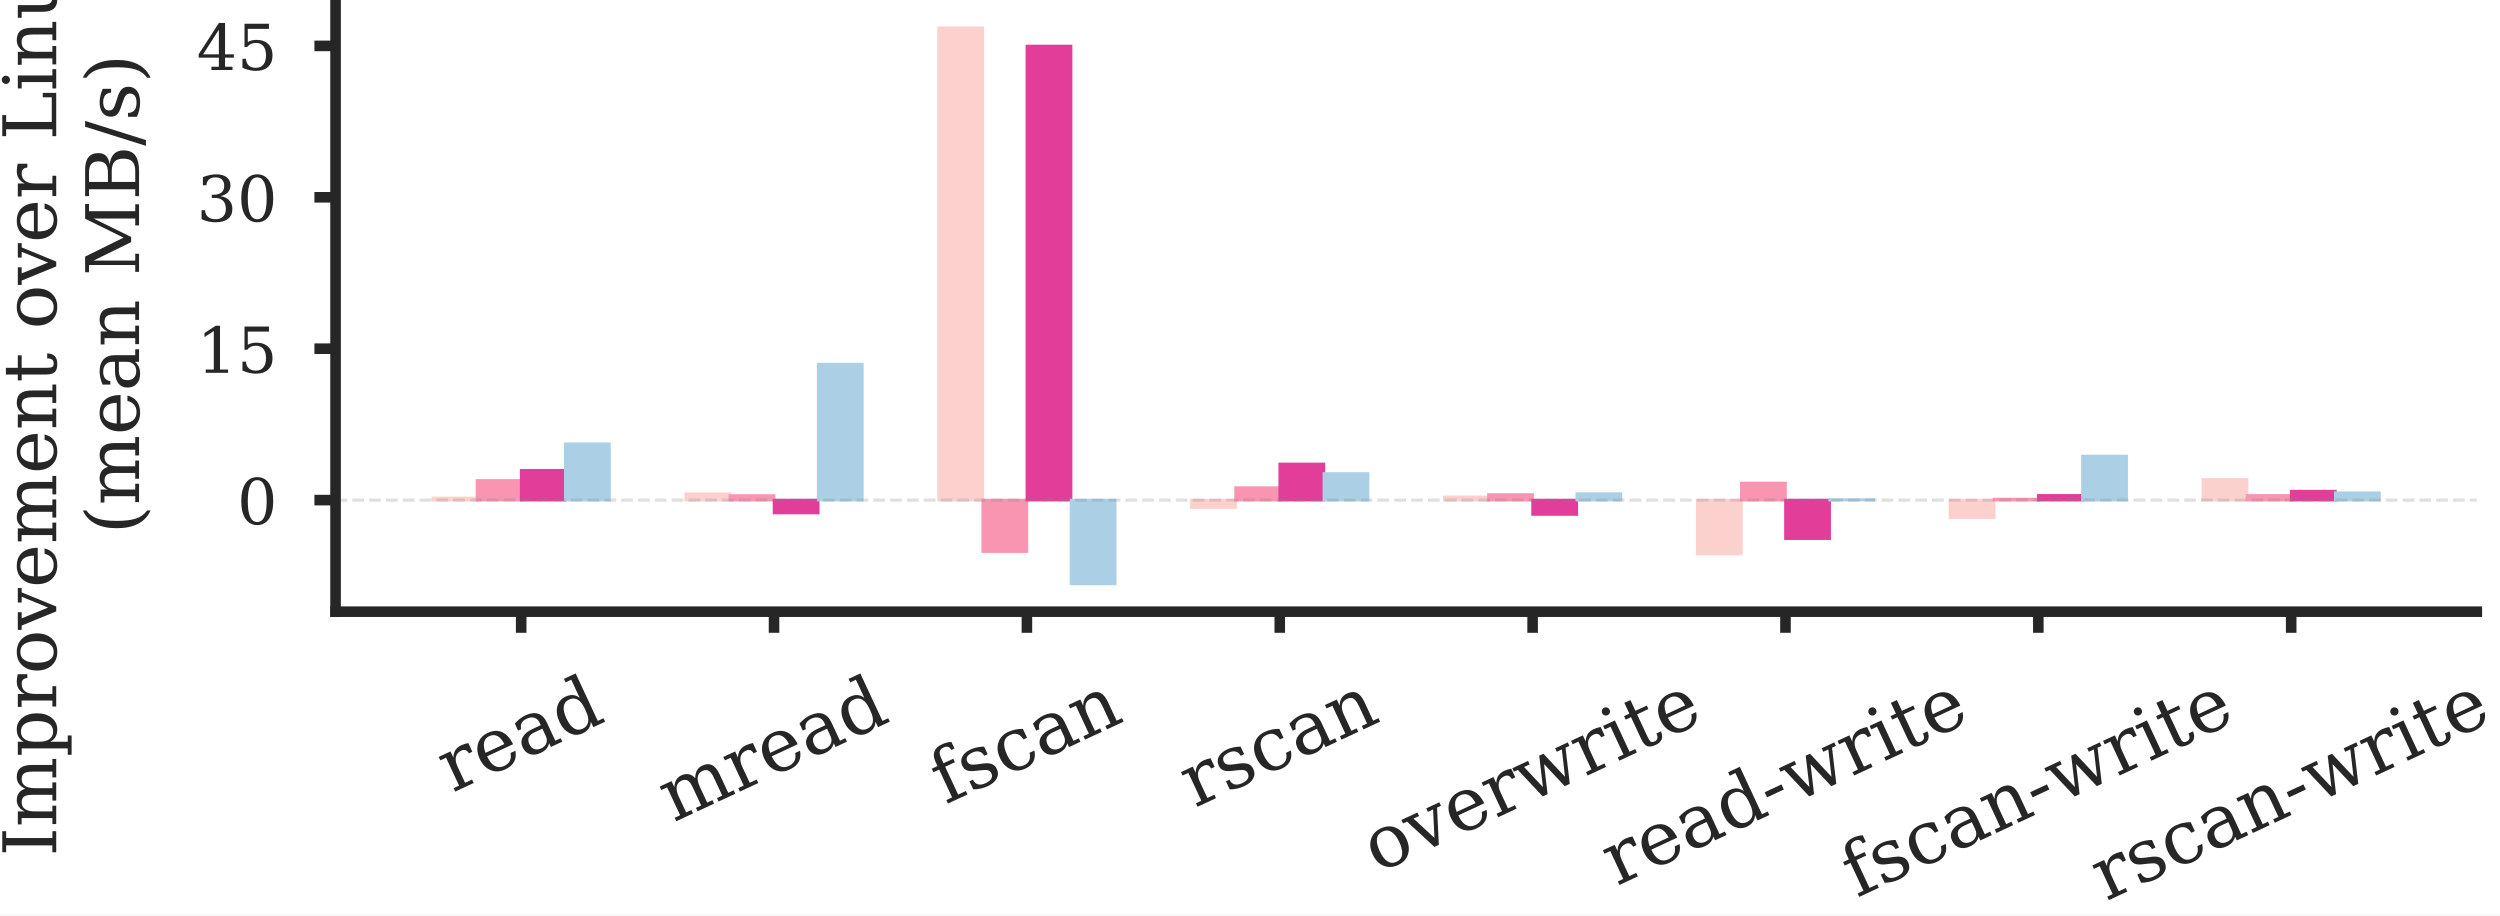
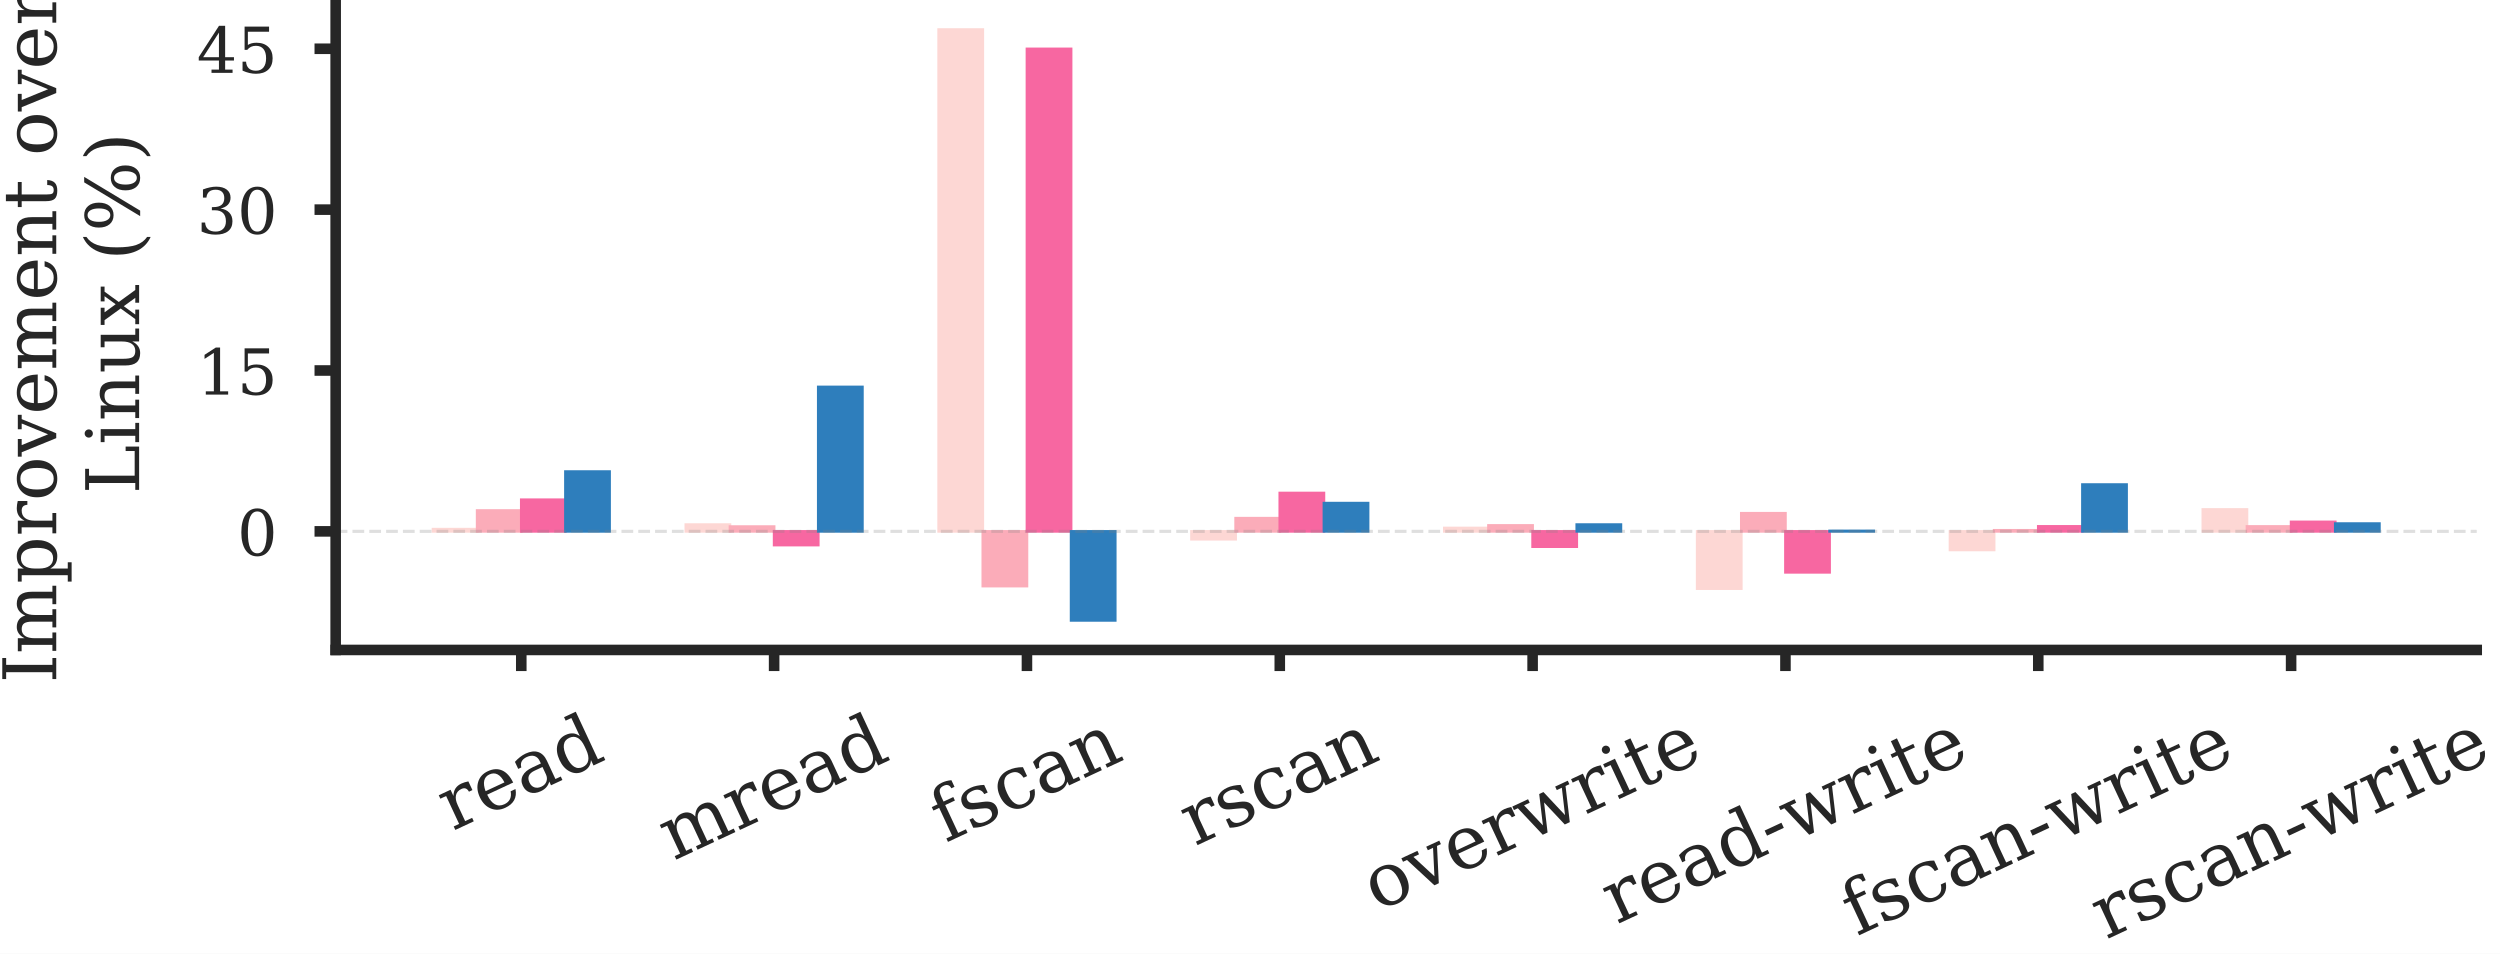
- <svg xmlns="http://www.w3.org/2000/svg" xmlns:xlink="http://www.w3.org/1999/xlink" width="236.534pt" height="86.603pt" viewBox="0 0 236.534 86.603" version="1.1">
+ <svg xmlns="http://www.w3.org/2000/svg" xmlns:xlink="http://www.w3.org/1999/xlink" width="236.452pt" height="90.203pt" viewBox="0 0 236.452 90.203" version="1.1">
  <defs>
    <style type="text/css">*{stroke-linejoin: round; stroke-linecap: butt}</style>
  </defs>
  <g id="figure_1">
    <g id="patch_1">
-       <path d="M 0 86.603  L 236.534 86.603  L 236.534 -0  L 0 -0  z " style="fill: #ffffff" />
+       <path d="M 0 90.203  L 236.452 90.203  L 236.452 -0  L 0 -0  z " style="fill: #ffffff" />
    </g>
    <g id="axes_1">
      <g id="patch_2">
-         <path d="M 31.748 57.873  L 234.341 57.873  L 234.341 -0  L 31.748 -0  z " style="fill: #ffffff" />
+         <path d="M 31.748 61.473  L 234.251 61.473  L 234.251 0  L 31.748 0  z " style="fill: #ffffff" />
      </g>
      <g id="matplotlib.axis_1">
        <g id="xtick_1">
          <g id="line2d_1">
            <defs>
-               <path id="mcf830e9a18" d="M 0 0  L 0 2  " style="stroke: #262626" />
+               <path id="md931dc2174" d="M 0 0  L 0 2  " style="stroke: #262626" />
            </defs>
            <g>
-               <use xlink:href="#mcf830e9a18" x="49.311" y="57.873" style="fill: #262626; stroke: #262626" />
+               <use xlink:href="#md931dc2174" x="49.303" y="61.473" style="fill: #262626; stroke: #262626" />
            </g>
          </g>
          <g id="text_1">
-             <g style="fill: #262626" transform="translate(42.81195 75.01626) rotate(-25) scale(0.07 -0.07)">
+             <g style="fill: #262626" transform="translate(42.80415 78.61626) rotate(-25) scale(0.07 -0.07)">
              <defs>
                <path id="DejaVuSerif-72" d="M 3059 3328  L 3059 2497  L 2728 2497  Q 2713 2744 2591 2866  Q 2469 2988 2234 2988  Q 1809 2988 1582 2694  Q 1356 2400 1356 1850  L 1356 331  L 2022 331  L 2022 0  L 263 0  L 263 331  L 781 331  L 781 2994  L 231 2994  L 231 3322  L 1356 3322  L 1356 2731  Q 1525 3078 1790 3245  Q 2056 3413 2438 3413  Q 2578 3413 2733 3391  Q 2888 3369 3059 3328  z " transform="scale(0.015625)" />
                <path id="DejaVuSerif-65" d="M 3469 1600  L 991 1600  L 991 1575  Q 991 903 1244 561  Q 1497 219 1991 219  Q 2369 219 2611 417  Q 2853 616 2950 1006  L 3413 1006  Q 3275 459 2904 184  Q 2534 -91 1931 -91  Q 1203 -91 761 389  Q 319 869 319 1663  Q 319 2450 753 2931  Q 1188 3413 1894 3413  Q 2647 3413 3050 2948  Q 3453 2484 3469 1600  z M 2791 1931  Q 2772 2513 2545 2808  Q 2319 3103 1894 3103  Q 1497 3103 1269 2806  Q 1041 2509 991 1931  L 2791 1931  z " transform="scale(0.015625)" />
                <path id="DejaVuSerif-61" d="M 2547 1044  L 2547 1747  L 1806 1747  Q 1378 1747 1168 1562  Q 959 1378 959 997  Q 959 650 1171 447  Q 1384 244 1747 244  Q 2106 244 2326 466  Q 2547 688 2547 1044  z M 3122 2075  L 3122 331  L 3634 331  L 3634 0  L 2547 0  L 2547 359  Q 2356 128 2106 18  Q 1856 -91 1522 -91  Q 969 -91 644 203  Q 319 497 319 997  Q 319 1513 691 1797  Q 1063 2081 1741 2081  L 2547 2081  L 2547 2309  Q 2547 2688 2317 2895  Q 2088 3103 1672 3103  Q 1328 3103 1125 2947  Q 922 2791 872 2484  L 575 2484  L 575 3156  Q 875 3284 1158 3348  Q 1441 3413 1709 3413  Q 2400 3413 2761 3070  Q 3122 2728 3122 2075  z " transform="scale(0.015625)" />
                <path id="DejaVuSerif-64" d="M 3359 331  L 3909 331  L 3909 0  L 2784 0  L 2784 519  Q 2616 206 2355 57  Q 2094 -91 1709 -91  Q 1097 -91 708 395  Q 319 881 319 1663  Q 319 2444 706 2928  Q 1094 3413 1709 3413  Q 2094 3413 2355 3264  Q 2616 3116 2784 2803  L 2784 4531  L 2241 4531  L 2241 4863  L 3359 4863  L 3359 331  z M 2784 1497  L 2784 1825  Q 2784 2422 2554 2737  Q 2325 3053 1888 3053  Q 1444 3053 1217 2703  Q 991 2353 991 1663  Q 991 975 1217 622  Q 1444 269 1888 269  Q 2325 269 2554 583  Q 2784 897 2784 1497  z " transform="scale(0.015625)" />
              </defs>
              <use xlink:href="#DejaVuSerif-72" />
              <use xlink:href="#DejaVuSerif-65" transform="translate(47.80273 0)" />
              <use xlink:href="#DejaVuSerif-61" transform="translate(106.9824 0)" />
              <use xlink:href="#DejaVuSerif-64" transform="translate(166.6016 0)" />
            </g>
          </g>
        </g>
        <g id="xtick_2">
          <g id="line2d_2">
            <g>
-               <use xlink:href="#mcf830e9a18" x="73.235" y="57.873" style="fill: #262626; stroke: #262626" />
+               <use xlink:href="#md931dc2174" x="73.217" y="61.473" style="fill: #262626; stroke: #262626" />
            </g>
          </g>
          <g id="text_2">
-             <g style="fill: #262626" transform="translate(63.72771 77.82159) rotate(-25) scale(0.07 -0.07)">
+             <g style="fill: #262626" transform="translate(63.70928 81.42159) rotate(-25) scale(0.07 -0.07)">
              <defs>
                <path id="DejaVuSerif-6d" d="M 3316 2675  Q 3481 3041 3739 3227  Q 3997 3413 4341 3413  Q 4863 3413 5119 3089  Q 5375 2766 5375 2113  L 5375 331  L 5894 331  L 5894 0  L 4300 0  L 4300 331  L 4800 331  L 4800 2047  Q 4800 2556 4650 2772  Q 4500 2988 4153 2988  Q 3769 2988 3567 2697  Q 3366 2406 3366 1850  L 3366 331  L 3866 331  L 3866 0  L 2291 0  L 2291 331  L 2791 331  L 2791 2069  Q 2791 2566 2641 2777  Q 2491 2988 2144 2988  Q 1759 2988 1557 2697  Q 1356 2406 1356 1850  L 1356 331  L 1856 331  L 1856 0  L 263 0  L 263 331  L 781 331  L 781 2994  L 231 2994  L 231 3322  L 1356 3322  L 1356 2731  Q 1516 3063 1762 3238  Q 2009 3413 2322 3413  Q 2709 3413 2968 3220  Q 3228 3028 3316 2675  z " transform="scale(0.015625)" />
              </defs>
              <use xlink:href="#DejaVuSerif-6d" />
              <use xlink:href="#DejaVuSerif-72" transform="translate(94.82422 0)" />
              <use xlink:href="#DejaVuSerif-65" transform="translate(142.627 0)" />
              <use xlink:href="#DejaVuSerif-61" transform="translate(201.8066 0)" />
              <use xlink:href="#DejaVuSerif-64" transform="translate(261.4258 0)" />
            </g>
          </g>
        </g>
        <g id="xtick_3">
          <g id="line2d_3">
            <g>
-               <use xlink:href="#mcf830e9a18" x="97.159" y="57.873" style="fill: #262626; stroke: #262626" />
+               <use xlink:href="#md931dc2174" x="97.13" y="61.473" style="fill: #262626; stroke: #262626" />
            </g>
          </g>
          <g id="text_3">
-             <g style="fill: #262626" transform="translate(89.46254 76.13257) rotate(-25) scale(0.07 -0.07)">
+             <g style="fill: #262626" transform="translate(89.43348 79.73257) rotate(-25) scale(0.07 -0.07)">
              <defs>
                <path id="DejaVuSerif-66" d="M 2753 4078  L 2450 4078  Q 2447 4313 2317 4434  Q 2188 4556 1941 4556  Q 1619 4556 1487 4379  Q 1356 4203 1356 3750  L 1356 3322  L 2284 3322  L 2284 2988  L 1356 2988  L 1356 331  L 2094 331  L 2094 0  L 231 0  L 231 331  L 781 331  L 781 2988  L 231 2988  L 231 3322  L 781 3322  L 781 3738  Q 781 4294 1070 4578  Q 1359 4863 1919 4863  Q 2128 4863 2337 4825  Q 2547 4788 2753 4709  L 2753 4078  z " transform="scale(0.015625)" />
                <path id="DejaVuSerif-73" d="M 359 184  L 359 959  L 691 959  Q 703 588 923 403  Q 1144 219 1575 219  Q 1963 219 2166 364  Q 2369 509 2369 788  Q 2369 1006 2220 1140  Q 2072 1275 1594 1428  L 1178 1569  Q 750 1706 558 1912  Q 366 2119 366 2438  Q 366 2894 700 3153  Q 1034 3413 1625 3413  Q 1888 3413 2178 3344  Q 2469 3275 2778 3144  L 2778 2419  L 2447 2419  Q 2434 2741 2221 2922  Q 2009 3103 1644 3103  Q 1281 3103 1095 2975  Q 909 2847 909 2591  Q 909 2381 1050 2254  Q 1191 2128 1613 1997  L 2069 1856  Q 2541 1709 2748 1489  Q 2956 1269 2956 922  Q 2956 450 2595 179  Q 2234 -91 1600 -91  Q 1278 -91 972 -22  Q 666 47 359 184  z " transform="scale(0.015625)" />
                <path id="DejaVuSerif-63" d="M 3291 997  Q 3169 466 2822 187  Q 2475 -91 1925 -91  Q 1200 -91 759 389  Q 319 869 319 1663  Q 319 2459 759 2936  Q 1200 3413 1925 3413  Q 2241 3413 2553 3339  Q 2866 3266 3181 3116  L 3181 2266  L 2847 2266  Q 2781 2703 2561 2903  Q 2341 3103 1931 3103  Q 1466 3103 1228 2742  Q 991 2381 991 1663  Q 991 944 1227 581  Q 1463 219 1931 219  Q 2303 219 2525 412  Q 2747 606 2828 997  L 3291 997  z " transform="scale(0.015625)" />
                <path id="DejaVuSerif-6e" d="M 263 0  L 263 331  L 781 331  L 781 2988  L 231 2988  L 231 3322  L 1356 3322  L 1356 2731  Q 1516 3069 1770 3241  Q 2025 3413 2363 3413  Q 2913 3413 3172 3097  Q 3431 2781 3431 2113  L 3431 331  L 3944 331  L 3944 0  L 2356 0  L 2356 331  L 2853 331  L 2853 1931  Q 2853 2541 2703 2767  Q 2553 2994 2175 2994  Q 1775 2994 1565 2701  Q 1356 2409 1356 1850  L 1356 331  L 1856 331  L 1856 0  L 263 0  z " transform="scale(0.015625)" />
              </defs>
              <use xlink:href="#DejaVuSerif-66" />
              <use xlink:href="#DejaVuSerif-73" transform="translate(37.01172 0)" />
              <use xlink:href="#DejaVuSerif-63" transform="translate(88.33008 0)" />
              <use xlink:href="#DejaVuSerif-61" transform="translate(144.3359 0)" />
              <use xlink:href="#DejaVuSerif-6e" transform="translate(203.9551 0)" />
            </g>
          </g>
        </g>
        <g id="xtick_4">
          <g id="line2d_4">
            <g>
-               <use xlink:href="#mcf830e9a18" x="121.083" y="57.873" style="fill: #262626; stroke: #262626" />
+               <use xlink:href="#md931dc2174" x="121.043" y="61.473" style="fill: #262626; stroke: #262626" />
            </g>
          </g>
          <g id="text_4">
-             <g style="fill: #262626" transform="translate(113.0443 76.45151) rotate(-25) scale(0.07 -0.07)">
+             <g style="fill: #262626" transform="translate(113.0046 80.05151) rotate(-25) scale(0.07 -0.07)">
              <use xlink:href="#DejaVuSerif-72" />
              <use xlink:href="#DejaVuSerif-73" transform="translate(47.80273 0)" />
              <use xlink:href="#DejaVuSerif-63" transform="translate(99.12109 0)" />
              <use xlink:href="#DejaVuSerif-61" transform="translate(155.127 0)" />
              <use xlink:href="#DejaVuSerif-6e" transform="translate(214.7461 0)" />
            </g>
          </g>
        </g>
        <g id="xtick_5">
          <g id="line2d_5">
            <g>
-               <use xlink:href="#mcf830e9a18" x="145.006" y="57.873" style="fill: #262626; stroke: #262626" />
+               <use xlink:href="#md931dc2174" x="144.956" y="61.473" style="fill: #262626; stroke: #262626" />
            </g>
          </g>
          <g id="text_5">
-             <g style="fill: #262626" transform="translate(130.329 82.6432) rotate(-25) scale(0.07 -0.07)">
+             <g style="fill: #262626" transform="translate(130.2787 86.2432) rotate(-25) scale(0.07 -0.07)">
              <defs>
                <path id="DejaVuSerif-6f" d="M 1925 219  Q 2388 219 2623 584  Q 2859 950 2859 1663  Q 2859 2375 2623 2739  Q 2388 3103 1925 3103  Q 1463 3103 1227 2739  Q 991 2375 991 1663  Q 991 950 1228 584  Q 1466 219 1925 219  z M 1925 -91  Q 1200 -91 759 389  Q 319 869 319 1663  Q 319 2456 758 2934  Q 1197 3413 1925 3413  Q 2653 3413 3092 2934  Q 3531 2456 3531 1663  Q 3531 869 3092 389  Q 2653 -91 1925 -91  z " transform="scale(0.015625)" />
                <path id="DejaVuSerif-76" d="M 1581 0  L 359 2988  L -19 2988  L -19 3322  L 1509 3322  L 1509 2988  L 978 2988  L 1913 703  L 2847 2988  L 2350 2988  L 2350 3322  L 3597 3322  L 3597 2988  L 3225 2988  L 2003 0  L 1581 0  z " transform="scale(0.015625)" />
                <path id="DejaVuSerif-77" d="M 3072 3322  L 3922 728  L 4672 2988  L 4191 2988  L 4191 3322  L 5394 3322  L 5394 2988  L 5025 2988  L 4038 0  L 3559 0  L 2741 2484  L 1919 0  L 1459 0  L 475 2988  L 103 2988  L 103 3322  L 1606 3322  L 1606 2988  L 1069 2988  L 1813 728  L 2669 3322  L 3072 3322  z " transform="scale(0.015625)" />
                <path id="DejaVuSerif-69" d="M 622 4353  Q 622 4497 726 4603  Q 831 4709 978 4709  Q 1122 4709 1226 4603  Q 1331 4497 1331 4353  Q 1331 4206 1228 4103  Q 1125 4000 978 4000  Q 831 4000 726 4103  Q 622 4206 622 4353  z M 1356 331  L 1900 331  L 1900 0  L 231 0  L 231 331  L 781 331  L 781 2988  L 231 2988  L 231 3322  L 1356 3322  L 1356 331  z " transform="scale(0.015625)" />
                <path id="DejaVuSerif-74" d="M 691 2988  L 184 2988  L 184 3322  L 691 3322  L 691 4353  L 1269 4353  L 1269 3322  L 2350 3322  L 2350 2988  L 1269 2988  L 1269 878  Q 1269 456 1350 337  Q 1431 219 1650 219  Q 1875 219 1978 351  Q 2081 484 2088 781  L 2522 781  Q 2497 328 2275 118  Q 2053 -91 1600 -91  Q 1103 -91 897 129  Q 691 350 691 878  L 691 2988  z " transform="scale(0.015625)" />
              </defs>
              <use xlink:href="#DejaVuSerif-6f" />
              <use xlink:href="#DejaVuSerif-76" transform="translate(60.20508 0)" />
              <use xlink:href="#DejaVuSerif-65" transform="translate(116.6992 0)" />
              <use xlink:href="#DejaVuSerif-72" transform="translate(175.8789 0)" />
              <use xlink:href="#DejaVuSerif-77" transform="translate(223.6816 0)" />
              <use xlink:href="#DejaVuSerif-72" transform="translate(309.2773 0)" />
              <use xlink:href="#DejaVuSerif-69" transform="translate(357.0801 0)" />
              <use xlink:href="#DejaVuSerif-74" transform="translate(389.0625 0)" />
              <use xlink:href="#DejaVuSerif-65" transform="translate(429.248 0)" />
            </g>
          </g>
        </g>
        <g id="xtick_6">
          <g id="line2d_6">
            <g>
-               <use xlink:href="#mcf830e9a18" x="168.93" y="57.873" style="fill: #262626; stroke: #262626" />
+               <use xlink:href="#md931dc2174" x="168.869" y="61.473" style="fill: #262626; stroke: #262626" />
            </g>
          </g>
          <g id="text_6">
-             <g style="fill: #262626" transform="translate(152.9607 83.84825) rotate(-25) scale(0.07 -0.07)">
+             <g style="fill: #262626" transform="translate(152.8998 87.44826) rotate(-25) scale(0.07 -0.07)">
              <defs>
                <path id="DejaVuSerif-2d" d="M 281 1959  L 1881 1959  L 1881 1472  L 281 1472  L 281 1959  z " transform="scale(0.015625)" />
              </defs>
              <use xlink:href="#DejaVuSerif-72" />
              <use xlink:href="#DejaVuSerif-65" transform="translate(47.80273 0)" />
              <use xlink:href="#DejaVuSerif-61" transform="translate(106.9824 0)" />
              <use xlink:href="#DejaVuSerif-64" transform="translate(166.6016 0)" />
              <use xlink:href="#DejaVuSerif-2d" transform="translate(230.6152 0)" />
              <use xlink:href="#DejaVuSerif-77" transform="translate(264.4043 0)" />
              <use xlink:href="#DejaVuSerif-72" transform="translate(350 0)" />
              <use xlink:href="#DejaVuSerif-69" transform="translate(397.8027 0)" />
              <use xlink:href="#DejaVuSerif-74" transform="translate(429.7852 0)" />
              <use xlink:href="#DejaVuSerif-65" transform="translate(469.9707 0)" />
            </g>
          </g>
        </g>
        <g id="xtick_7">
          <g id="line2d_7">
            <g>
-               <use xlink:href="#mcf830e9a18" x="192.854" y="57.873" style="fill: #262626; stroke: #262626" />
+               <use xlink:href="#md931dc2174" x="192.782" y="61.473" style="fill: #262626; stroke: #262626" />
            </g>
          </g>
          <g id="text_7">
-             <g style="fill: #262626" transform="translate(175.6875 84.96456) rotate(-25) scale(0.07 -0.07)">
+             <g style="fill: #262626" transform="translate(175.6159 88.56456) rotate(-25) scale(0.07 -0.07)">
              <use xlink:href="#DejaVuSerif-66" />
              <use xlink:href="#DejaVuSerif-73" transform="translate(37.01172 0)" />
              <use xlink:href="#DejaVuSerif-63" transform="translate(88.33008 0)" />
              <use xlink:href="#DejaVuSerif-61" transform="translate(144.3359 0)" />
              <use xlink:href="#DejaVuSerif-6e" transform="translate(203.9551 0)" />
              <use xlink:href="#DejaVuSerif-2d" transform="translate(268.3594 0)" />
              <use xlink:href="#DejaVuSerif-77" transform="translate(302.1484 0)" />
              <use xlink:href="#DejaVuSerif-72" transform="translate(387.7441 0)" />
              <use xlink:href="#DejaVuSerif-69" transform="translate(435.5469 0)" />
              <use xlink:href="#DejaVuSerif-74" transform="translate(467.5293 0)" />
              <use xlink:href="#DejaVuSerif-65" transform="translate(507.7148 0)" />
            </g>
          </g>
        </g>
        <g id="xtick_8">
          <g id="line2d_8">
            <g>
-               <use xlink:href="#mcf830e9a18" x="216.778" y="57.873" style="fill: #262626; stroke: #262626" />
+               <use xlink:href="#md931dc2174" x="216.695" y="61.473" style="fill: #262626; stroke: #262626" />
            </g>
          </g>
          <g id="text_8">
-             <g style="fill: #262626" transform="translate(199.2693 85.28351) rotate(-25) scale(0.07 -0.07)">
+             <g style="fill: #262626" transform="translate(199.1871 88.88351) rotate(-25) scale(0.07 -0.07)">
              <use xlink:href="#DejaVuSerif-72" />
              <use xlink:href="#DejaVuSerif-73" transform="translate(47.80273 0)" />
              <use xlink:href="#DejaVuSerif-63" transform="translate(99.12109 0)" />
              <use xlink:href="#DejaVuSerif-61" transform="translate(155.127 0)" />
              <use xlink:href="#DejaVuSerif-6e" transform="translate(214.7461 0)" />
              <use xlink:href="#DejaVuSerif-2d" transform="translate(279.1504 0)" />
              <use xlink:href="#DejaVuSerif-77" transform="translate(312.9395 0)" />
              <use xlink:href="#DejaVuSerif-72" transform="translate(398.5352 0)" />
              <use xlink:href="#DejaVuSerif-69" transform="translate(446.3379 0)" />
              <use xlink:href="#DejaVuSerif-74" transform="translate(478.3203 0)" />
              <use xlink:href="#DejaVuSerif-65" transform="translate(518.5059 0)" />
            </g>
          </g>
        </g>
      </g>
      <g id="matplotlib.axis_2">
        <g id="ytick_1">
          <g id="line2d_9">
            <defs>
-               <path id="m28ac2b705d" d="M 0 0  L -2 0  " style="stroke: #262626" />
+               <path id="m81fb7bda6c" d="M 0 0  L -2 0  " style="stroke: #262626" />
            </defs>
            <g>
-               <use xlink:href="#m28ac2b705d" x="31.748" y="47.315" style="fill: #262626; stroke: #262626" />
+               <use xlink:href="#m81fb7bda6c" x="31.748" y="50.258" style="fill: #262626; stroke: #262626" />
            </g>
          </g>
          <g id="text_9">
-             <g style="fill: #262626" transform="translate(22.43066 49.59414) scale(0.06 -0.06)">
+             <g style="fill: #262626" transform="translate(22.43066 52.53735) scale(0.06 -0.06)">
              <defs>
                <path id="DejaVuSerif-30" d="M 2034 219  Q 2513 219 2750 744  Q 2988 1269 2988 2328  Q 2988 3391 2750 3916  Q 2513 4441 2034 4441  Q 1556 4441 1318 3916  Q 1081 3391 1081 2328  Q 1081 1269 1318 744  Q 1556 219 2034 219  z M 2034 -91  Q 1275 -91 848 546  Q 422 1184 422 2328  Q 422 3475 848 4112  Q 1275 4750 2034 4750  Q 2797 4750 3222 4112  Q 3647 3475 3647 2328  Q 3647 1184 3222 546  Q 2797 -91 2034 -91  z " transform="scale(0.015625)" />
              </defs>
              <use xlink:href="#DejaVuSerif-30" />
            </g>
          </g>
        </g>
        <g id="ytick_2">
          <g id="line2d_10">
            <g>
-               <use xlink:href="#m28ac2b705d" x="31.748" y="32.991" style="fill: #262626; stroke: #262626" />
+               <use xlink:href="#m81fb7bda6c" x="31.748" y="35.043" style="fill: #262626; stroke: #262626" />
            </g>
          </g>
          <g id="text_10">
-             <g style="fill: #262626" transform="translate(18.61316 35.27034) scale(0.06 -0.06)">
+             <g style="fill: #262626" transform="translate(18.61316 37.32253) scale(0.06 -0.06)">
              <defs>
                <path id="DejaVuSerif-31" d="M 909 0  L 909 331  L 1722 331  L 1722 4213  L 781 3603  L 781 4013  L 1919 4750  L 2350 4750  L 2350 331  L 3163 331  L 3163 0  L 909 0  z " transform="scale(0.015625)" />
                <path id="DejaVuSerif-35" d="M 3219 4666  L 3219 4153  L 1081 4153  L 1081 2816  Q 1244 2928 1461 2984  Q 1678 3041 1947 3041  Q 2703 3041 3140 2622  Q 3578 2203 3578 1478  Q 3578 738 3136 323  Q 2694 -91 1894 -91  Q 1572 -91 1234 -12  Q 897 66 544 225  L 544 1131  L 897 1131  Q 925 688 1179 453  Q 1434 219 1894 219  Q 2388 219 2653 544  Q 2919 869 2919 1478  Q 2919 2084 2655 2407  Q 2391 2731 1894 2731  Q 1613 2731 1398 2631  Q 1184 2531 1019 2322  L 750 2322  L 750 4666  L 3219 4666  z " transform="scale(0.015625)" />
              </defs>
              <use xlink:href="#DejaVuSerif-31" />
              <use xlink:href="#DejaVuSerif-35" transform="translate(63.62305 0)" />
            </g>
          </g>
        </g>
        <g id="ytick_3">
          <g id="line2d_11">
            <g>
-               <use xlink:href="#m28ac2b705d" x="31.748" y="18.667" style="fill: #262626; stroke: #262626" />
+               <use xlink:href="#m81fb7bda6c" x="31.748" y="19.828" style="fill: #262626; stroke: #262626" />
            </g>
          </g>
          <g id="text_11">
-             <g style="fill: #262626" transform="translate(18.61316 20.94653) scale(0.06 -0.06)">
+             <g style="fill: #262626" transform="translate(18.61316 22.10771) scale(0.06 -0.06)">
              <defs>
                <path id="DejaVuSerif-33" d="M 622 4469  Q 988 4606 1323 4678  Q 1659 4750 1953 4750  Q 2638 4750 3022 4454  Q 3406 4159 3406 3634  Q 3406 3213 3140 2930  Q 2875 2647 2388 2547  Q 2963 2466 3280 2130  Q 3597 1794 3597 1259  Q 3597 606 3158 257  Q 2719 -91 1894 -91  Q 1528 -91 1179 -12  Q 831 66 488 225  L 488 1131  L 838 1131  Q 869 681 1141 450  Q 1413 219 1906 219  Q 2384 219 2661 495  Q 2938 772 2938 1253  Q 2938 1803 2653 2086  Q 2369 2369 1819 2369  L 1522 2369  L 1522 2688  L 1678 2688  Q 2225 2688 2498 2914  Q 2772 3141 2772 3597  Q 2772 4006 2547 4223  Q 2322 4441 1900 4441  Q 1478 4441 1245 4241  Q 1013 4041 972 3647  L 622 3647  L 622 4469  z " transform="scale(0.015625)" />
              </defs>
              <use xlink:href="#DejaVuSerif-33" />
              <use xlink:href="#DejaVuSerif-30" transform="translate(63.62305 0)" />
            </g>
          </g>
        </g>
        <g id="ytick_4">
          <g id="line2d_12">
            <g>
-               <use xlink:href="#m28ac2b705d" x="31.748" y="4.343" style="fill: #262626; stroke: #262626" />
+               <use xlink:href="#m81fb7bda6c" x="31.748" y="4.613" style="fill: #262626; stroke: #262626" />
            </g>
          </g>
          <g id="text_12">
-             <g style="fill: #262626" transform="translate(18.61316 6.622726) scale(0.06 -0.06)">
+             <g style="fill: #262626" transform="translate(18.61316 6.892895) scale(0.06 -0.06)">
              <defs>
                <path id="DejaVuSerif-34" d="M 2234 1581  L 2234 4063  L 641 1581  L 2234 1581  z M 3609 0  L 1484 0  L 1484 331  L 2234 331  L 2234 1247  L 197 1247  L 197 1588  L 2241 4750  L 2859 4750  L 2859 1581  L 3750 1581  L 3750 1247  L 2859 1247  L 2859 331  L 3609 331  L 3609 0  z " transform="scale(0.015625)" />
              </defs>
              <use xlink:href="#DejaVuSerif-34" />
              <use xlink:href="#DejaVuSerif-35" transform="translate(63.62305 0)" />
            </g>
          </g>
        </g>
        <g id="text_13">
-           <g style="fill: #262626" transform="translate(5.318906 81.01981) rotate(-90) scale(0.07 -0.07)">
+           <g style="fill: #262626" transform="translate(5.318906 64.6127) rotate(-90) scale(0.07 -0.07)">
            <defs>
              <path id="DejaVuSerif-49" d="M 1581 331  L 2175 331  L 2175 0  L 353 0  L 353 331  L 947 331  L 947 4331  L 353 4331  L 353 4666  L 2175 4666  L 2175 4331  L 1581 4331  L 1581 331  z " transform="scale(0.015625)" />
              <path id="DejaVuSerif-70" d="M 1313 1825  L 1313 1497  Q 1313 897 1542 583  Q 1772 269 2209 269  Q 2650 269 2876 622  Q 3103 975 3103 1663  Q 3103 2353 2876 2703  Q 2650 3053 2209 3053  Q 1772 3053 1542 2737  Q 1313 2422 1313 1825  z M 738 2988  L 184 2988  L 184 3322  L 1313 3322  L 1313 2803  Q 1481 3116 1742 3264  Q 2003 3413 2388 3413  Q 3000 3413 3387 2928  Q 3775 2444 3775 1663  Q 3775 881 3387 395  Q 3000 -91 2388 -91  Q 2003 -91 1742 57  Q 1481 206 1313 519  L 1313 -997  L 1856 -997  L 1856 -1331  L 184 -1331  L 184 -997  L 738 -997  L 738 2988  z " transform="scale(0.015625)" />
              <path id="DejaVuSerif-20" transform="scale(0.015625)" />
-               <path id="DejaVuSerif-4c" d="M 353 0  L 353 331  L 947 331  L 947 4331  L 353 4331  L 353 4666  L 2175 4666  L 2175 4331  L 1581 4331  L 1581 384  L 3713 384  L 3713 1166  L 4097 1166  L 4097 0  L 353 0  z " transform="scale(0.015625)" />
-               <path id="DejaVuSerif-75" d="M 2266 3322  L 3341 3322  L 3341 331  L 3884 331  L 3884 0  L 2766 0  L 2766 588  Q 2606 256 2353 82  Q 2100 -91 1766 -91  Q 1213 -91 952 223  Q 691 538 691 1209  L 691 2988  L 172 2988  L 172 3322  L 1269 3322  L 1269 1388  Q 1269 781 1417 556  Q 1566 331 1947 331  Q 2347 331 2556 625  Q 2766 919 2766 1478  L 2766 2988  L 2266 2988  L 2266 3322  z " transform="scale(0.015625)" />
-               <path id="DejaVuSerif-78" d="M 1863 2028  L 2559 2988  L 2113 2988  L 2113 3322  L 3391 3322  L 3391 2988  L 2950 2988  L 2059 1759  L 3097 331  L 3531 331  L 3531 0  L 1997 0  L 1997 331  L 2419 331  L 1697 1325  L 972 331  L 1403 331  L 1403 0  L 141 0  L 141 331  L 581 331  L 1497 1594  L 488 2988  L 78 2988  L 78 3322  L 1563 3322  L 1563 2988  L 1166 2988  L 1863 2028  z " transform="scale(0.015625)" />
-               <path id="DejaVuSerif-28" d="M 2041 -997  Q 1281 -656 893 83  Q 506 822 506 1931  Q 506 3044 893 3783  Q 1281 4522 2041 4863  L 2041 4556  Q 1559 4225 1350 3623  Q 1141 3022 1141 1931  Q 1141 844 1350 242  Q 1559 -359 2041 -691  L 2041 -997  z " transform="scale(0.015625)" />
-               <path id="DejaVuSerif-25" d="M 1434 4459  Q 1159 4459 1004 4200  Q 850 3941 850 3475  Q 850 3016 1008 2753  Q 1166 2491 1434 2491  Q 1700 2491 1854 2752  Q 2009 3013 2009 3475  Q 2009 3938 1854 4198  Q 1700 4459 1434 4459  z M 4653 2169  Q 4381 2169 4226 1906  Q 4072 1644 4072 1178  Q 4072 719 4228 458  Q 4384 197 4653 197  Q 4922 197 5075 458  Q 5228 719 5228 1178  Q 5228 1641 5073 1905  Q 4919 2169 4653 2169  z M 4653 2450  Q 5147 2450 5437 2106  Q 5728 1763 5728 1178  Q 5728 594 5436 251  Q 5144 -91 4653 -91  Q 4153 -91 3862 251  Q 3572 594 3572 1178  Q 3572 1766 3864 2108  Q 4156 2450 4653 2450  z M 4263 4750  L 4738 4750  L 1819 -91  L 1344 -91  L 4263 4750  z M 1428 4750  Q 1922 4750 2215 4408  Q 2509 4066 2509 3481  Q 2509 2891 2217 2550  Q 1925 2209 1428 2209  Q 931 2209 642 2551  Q 353 2894 353 3481  Q 353 4063 643 4406  Q 934 4750 1428 4750  z " transform="scale(0.015625)" />
-               <path id="DejaVuSerif-29" d="M 453 -997  L 453 -691  Q 934 -359 1145 242  Q 1356 844 1356 1931  Q 1356 3022 1145 3623  Q 934 4225 453 4556  L 453 4863  Q 1216 4522 1603 3783  Q 1991 3044 1991 1931  Q 1991 822 1603 83  Q 1216 -656 453 -997  z " transform="scale(0.015625)" />
            </defs>
            <use xlink:href="#DejaVuSerif-49" />
            <use xlink:href="#DejaVuSerif-6d" transform="translate(39.50195 0)" />
            <use xlink:href="#DejaVuSerif-70" transform="translate(134.3262 0)" />
            <use xlink:href="#DejaVuSerif-72" transform="translate(198.3398 0)" />
            <use xlink:href="#DejaVuSerif-6f" transform="translate(246.1426 0)" />
            <use xlink:href="#DejaVuSerif-76" transform="translate(306.3477 0)" />
            <use xlink:href="#DejaVuSerif-65" transform="translate(362.8418 0)" />
            <use xlink:href="#DejaVuSerif-6d" transform="translate(422.0215 0)" />
            <use xlink:href="#DejaVuSerif-65" transform="translate(516.8457 0)" />
            <use xlink:href="#DejaVuSerif-6e" transform="translate(576.0254 0)" />
            <use xlink:href="#DejaVuSerif-74" transform="translate(640.4297 0)" />
            <use xlink:href="#DejaVuSerif-20" transform="translate(680.6152 0)" />
            <use xlink:href="#DejaVuSerif-6f" transform="translate(712.4023 0)" />
            <use xlink:href="#DejaVuSerif-76" transform="translate(772.6074 0)" />
            <use xlink:href="#DejaVuSerif-65" transform="translate(829.1016 0)" />
            <use xlink:href="#DejaVuSerif-72" transform="translate(888.2812 0)" />
            <use xlink:href="#DejaVuSerif-20" transform="translate(936.084 0)" />
-             <use xlink:href="#DejaVuSerif-4c" transform="translate(967.8711 0)" />
-             <use xlink:href="#DejaVuSerif-69" transform="translate(1034.277 0)" />
-             <use xlink:href="#DejaVuSerif-6e" transform="translate(1066.26 0)" />
-             <use xlink:href="#DejaVuSerif-75" transform="translate(1130.664 0)" />
-             <use xlink:href="#DejaVuSerif-78" transform="translate(1195.068 0)" />
-             <use xlink:href="#DejaVuSerif-20" transform="translate(1251.465 0)" />
-             <use xlink:href="#DejaVuSerif-28" transform="translate(1283.252 0)" />
-             <use xlink:href="#DejaVuSerif-25" transform="translate(1322.266 0)" />
-             <use xlink:href="#DejaVuSerif-29" transform="translate(1417.285 0)" />
-             <use xlink:href="#DejaVuSerif-20" transform="translate(1456.299 0)" />
-           </g>
-           <g style="fill: #262626" transform="translate(13.15738 52.75457) rotate(-90) scale(0.07 -0.07)">
+           </g>
+           <g style="fill: #262626" transform="translate(13.15738 48.94364) rotate(-90) scale(0.07 -0.07)">
            <defs>
-               <path id="DejaVuSerif-4d" d="M 353 0  L 353 331  L 947 331  L 947 4331  L 319 4331  L 319 4666  L 1678 4666  L 3316 1344  L 4953 4666  L 6228 4666  L 6228 4331  L 5606 4331  L 5606 331  L 6203 331  L 6203 0  L 4378 0  L 4378 331  L 4972 331  L 4972 3938  L 3372 684  L 2931 684  L 1331 3938  L 1331 331  L 1925 331  L 1925 0  L 353 0  z " transform="scale(0.015625)" />
-               <path id="DejaVuSerif-42" d="M 1581 331  L 2516 331  Q 3078 331 3337 575  Q 3597 819 3597 1350  Q 3597 1878 3339 2120  Q 3081 2363 2516 2363  L 1581 2363  L 1581 331  z M 1581 2694  L 2375 2694  Q 2888 2694 3123 2891  Q 3359 3088 3359 3513  Q 3359 3941 3123 4136  Q 2888 4331 2375 4331  L 1581 4331  L 1581 2694  z M 353 0  L 353 331  L 947 331  L 947 4331  L 353 4331  L 353 4666  L 2656 4666  Q 3363 4666 3720 4377  Q 4078 4088 4078 3513  Q 4078 3097 3829 2850  Q 3581 2603 3103 2547  Q 3697 2472 4005 2167  Q 4313 1863 4313 1350  Q 4313 656 3875 328  Q 3438 0 2509 0  L 353 0  z " transform="scale(0.015625)" />
-               <path id="DejaVuSerif-2f" d="M 1656 4666  L 2156 4666  L 500 -594  L 0 -594  L 1656 4666  z " transform="scale(0.015625)" />
+               <path id="DejaVuSerif-4c" d="M 353 0  L 353 331  L 947 331  L 947 4331  L 353 4331  L 353 4666  L 2175 4666  L 2175 4331  L 1581 4331  L 1581 384  L 3713 384  L 3713 1166  L 4097 1166  L 4097 0  L 353 0  z " transform="scale(0.015625)" />
+               <path id="DejaVuSerif-75" d="M 2266 3322  L 3341 3322  L 3341 331  L 3884 331  L 3884 0  L 2766 0  L 2766 588  Q 2606 256 2353 82  Q 2100 -91 1766 -91  Q 1213 -91 952 223  Q 691 538 691 1209  L 691 2988  L 172 2988  L 172 3322  L 1269 3322  L 1269 1388  Q 1269 781 1417 556  Q 1566 331 1947 331  Q 2347 331 2556 625  Q 2766 919 2766 1478  L 2766 2988  L 2266 2988  L 2266 3322  z " transform="scale(0.015625)" />
+               <path id="DejaVuSerif-78" d="M 1863 2028  L 2559 2988  L 2113 2988  L 2113 3322  L 3391 3322  L 3391 2988  L 2950 2988  L 2059 1759  L 3097 331  L 3531 331  L 3531 0  L 1997 0  L 1997 331  L 2419 331  L 1697 1325  L 972 331  L 1403 331  L 1403 0  L 141 0  L 141 331  L 581 331  L 1497 1594  L 488 2988  L 78 2988  L 78 3322  L 1563 3322  L 1563 2988  L 1166 2988  L 1863 2028  z " transform="scale(0.015625)" />
+               <path id="DejaVuSerif-28" d="M 2041 -997  Q 1281 -656 893 83  Q 506 822 506 1931  Q 506 3044 893 3783  Q 1281 4522 2041 4863  L 2041 4556  Q 1559 4225 1350 3623  Q 1141 3022 1141 1931  Q 1141 844 1350 242  Q 1559 -359 2041 -691  L 2041 -997  z " transform="scale(0.015625)" />
+               <path id="DejaVuSerif-25" d="M 1434 4459  Q 1159 4459 1004 4200  Q 850 3941 850 3475  Q 850 3016 1008 2753  Q 1166 2491 1434 2491  Q 1700 2491 1854 2752  Q 2009 3013 2009 3475  Q 2009 3938 1854 4198  Q 1700 4459 1434 4459  z M 4653 2169  Q 4381 2169 4226 1906  Q 4072 1644 4072 1178  Q 4072 719 4228 458  Q 4384 197 4653 197  Q 4922 197 5075 458  Q 5228 719 5228 1178  Q 5228 1641 5073 1905  Q 4919 2169 4653 2169  z M 4653 2450  Q 5147 2450 5437 2106  Q 5728 1763 5728 1178  Q 5728 594 5436 251  Q 5144 -91 4653 -91  Q 4153 -91 3862 251  Q 3572 594 3572 1178  Q 3572 1766 3864 2108  Q 4156 2450 4653 2450  z M 4263 4750  L 4738 4750  L 1819 -91  L 1344 -91  L 4263 4750  z M 1428 4750  Q 1922 4750 2215 4408  Q 2509 4066 2509 3481  Q 2509 2891 2217 2550  Q 1925 2209 1428 2209  Q 931 2209 642 2551  Q 353 2894 353 3481  Q 353 4063 643 4406  Q 934 4750 1428 4750  z " transform="scale(0.015625)" />
+               <path id="DejaVuSerif-29" d="M 453 -997  L 453 -691  Q 934 -359 1145 242  Q 1356 844 1356 1931  Q 1356 3022 1145 3623  Q 934 4225 453 4556  L 453 4863  Q 1216 4522 1603 3783  Q 1991 3044 1991 1931  Q 1991 822 1603 83  Q 1216 -656 453 -997  z " transform="scale(0.015625)" />
            </defs>
            <use xlink:href="#DejaVuSerif-20" />
-             <use xlink:href="#DejaVuSerif-28" transform="translate(31.78711 0)" />
-             <use xlink:href="#DejaVuSerif-6d" transform="translate(70.80078 0)" />
-             <use xlink:href="#DejaVuSerif-65" transform="translate(165.625 0)" />
-             <use xlink:href="#DejaVuSerif-61" transform="translate(224.8047 0)" />
-             <use xlink:href="#DejaVuSerif-6e" transform="translate(284.4238 0)" />
-             <use xlink:href="#DejaVuSerif-20" transform="translate(348.8281 0)" />
-             <use xlink:href="#DejaVuSerif-4d" transform="translate(380.6152 0)" />
-             <use xlink:href="#DejaVuSerif-42" transform="translate(483.0078 0)" />
-             <use xlink:href="#DejaVuSerif-2f" transform="translate(556.4941 0)" />
-             <use xlink:href="#DejaVuSerif-73" transform="translate(590.1855 0)" />
-             <use xlink:href="#DejaVuSerif-29" transform="translate(641.5039 0)" />
+             <use xlink:href="#DejaVuSerif-4c" transform="translate(31.78711 0)" />
+             <use xlink:href="#DejaVuSerif-69" transform="translate(98.19336 0)" />
+             <use xlink:href="#DejaVuSerif-6e" transform="translate(130.1758 0)" />
+             <use xlink:href="#DejaVuSerif-75" transform="translate(194.5801 0)" />
+             <use xlink:href="#DejaVuSerif-78" transform="translate(258.9844 0)" />
+             <use xlink:href="#DejaVuSerif-20" transform="translate(315.3809 0)" />
+             <use xlink:href="#DejaVuSerif-28" transform="translate(347.168 0)" />
+             <use xlink:href="#DejaVuSerif-25" transform="translate(386.1816 0)" />
+             <use xlink:href="#DejaVuSerif-29" transform="translate(481.2012 0)" />
          </g>
        </g>
      </g>
      <g id="patch_3">
-         <path d="M 40.957 47.315  L 45.134 47.315  L 45.134 47.116  L 40.957 47.116  z " clip-path="url(#p780254a5e2)" style="fill: #fcd0cc; stroke: #fcd0cc; stroke-width: 0.25; stroke-linejoin: miter" />
+         <path d="M 40.953 50.258  L 45.128 50.258  L 45.128 50.047  L 40.953 50.047  z " clip-path="url(#pfb8a4df447)" style="fill: #fdd7d4; stroke: #fdd7d4; stroke-width: 0.25; stroke-linejoin: miter" />
      </g>
      <g id="patch_4">
-         <path d="M 64.881 47.315  L 69.058 47.315  L 69.058 46.711  L 64.881 46.711  z " clip-path="url(#p780254a5e2)" style="fill: #fcd0cc; stroke: #fcd0cc; stroke-width: 0.25; stroke-linejoin: miter" />
+         <path d="M 64.866 50.258  L 69.041 50.258  L 69.041 49.616  L 64.866 49.616  z " clip-path="url(#pfb8a4df447)" style="fill: #fdd7d4; stroke: #fdd7d4; stroke-width: 0.25; stroke-linejoin: miter" />
      </g>
      <g id="patch_5">
-         <path d="M 88.804 47.315  L 92.982 47.315  L 92.982 2.631  L 88.804 2.631  z " clip-path="url(#p780254a5e2)" style="fill: #fcd0cc; stroke: #fcd0cc; stroke-width: 0.25; stroke-linejoin: miter" />
+         <path d="M 88.779 50.258  L 92.954 50.258  L 92.954 2.794  L 88.779 2.794  z " clip-path="url(#pfb8a4df447)" style="fill: #fdd7d4; stroke: #fdd7d4; stroke-width: 0.25; stroke-linejoin: miter" />
      </g>
      <g id="patch_6">
-         <path d="M 112.728 47.315  L 116.905 47.315  L 116.905 48.015  L 112.728 48.015  z " clip-path="url(#p780254a5e2)" style="fill: #fcd0cc; stroke: #fcd0cc; stroke-width: 0.25; stroke-linejoin: miter" />
+         <path d="M 112.692 50.258  L 116.868 50.258  L 116.868 51.002  L 112.692 51.002  z " clip-path="url(#pfb8a4df447)" style="fill: #fdd7d4; stroke: #fdd7d4; stroke-width: 0.25; stroke-linejoin: miter" />
      </g>
      <g id="patch_7">
-         <path d="M 136.652 47.315  L 140.829 47.315  L 140.829 47.012  L 136.652 47.012  z " clip-path="url(#p780254a5e2)" style="fill: #fcd0cc; stroke: #fcd0cc; stroke-width: 0.25; stroke-linejoin: miter" />
+         <path d="M 136.605 50.258  L 140.781 50.258  L 140.781 49.936  L 136.605 49.936  z " clip-path="url(#pfb8a4df447)" style="fill: #fdd7d4; stroke: #fdd7d4; stroke-width: 0.25; stroke-linejoin: miter" />
      </g>
      <g id="patch_8">
-         <path d="M 160.576 47.315  L 164.753 47.315  L 164.753 52.414  L 160.576 52.414  z " clip-path="url(#p780254a5e2)" style="fill: #fcd0cc; stroke: #fcd0cc; stroke-width: 0.25; stroke-linejoin: miter" />
+         <path d="M 160.519 50.258  L 164.694 50.258  L 164.694 55.675  L 160.519 55.675  z " clip-path="url(#pfb8a4df447)" style="fill: #fdd7d4; stroke: #fdd7d4; stroke-width: 0.25; stroke-linejoin: miter" />
      </g>
      <g id="patch_9">
-         <path d="M 184.5 47.315  L 188.677 47.315  L 188.677 48.969  L 184.5 48.969  z " clip-path="url(#p780254a5e2)" style="fill: #fcd0cc; stroke: #fcd0cc; stroke-width: 0.25; stroke-linejoin: miter" />
+         <path d="M 184.432 50.258  L 188.607 50.258  L 188.607 52.015  L 184.432 52.015  z " clip-path="url(#pfb8a4df447)" style="fill: #fdd7d4; stroke: #fdd7d4; stroke-width: 0.25; stroke-linejoin: miter" />
      </g>
      <g id="patch_10">
-         <path d="M 208.423 47.315  L 212.601 47.315  L 212.601 45.362  L 208.423 45.362  z " clip-path="url(#p780254a5e2)" style="fill: #fcd0cc; stroke: #fcd0cc; stroke-width: 0.25; stroke-linejoin: miter" />
+         <path d="M 208.345 50.258  L 212.52 50.258  L 212.52 48.183  L 208.345 48.183  z " clip-path="url(#pfb8a4df447)" style="fill: #fdd7d4; stroke: #fdd7d4; stroke-width: 0.25; stroke-linejoin: miter" />
      </g>
      <g id="patch_11">
-         <path d="M 45.134 47.315  L 49.311 47.315  L 49.311 45.457  L 45.134 45.457  z " clip-path="url(#p780254a5e2)" style="fill: #f994b1; stroke: #f994b1; stroke-width: 0.25; stroke-linejoin: miter" />
+         <path d="M 45.128 50.258  L 49.303 50.258  L 49.303 48.284  L 45.128 48.284  z " clip-path="url(#pfb8a4df447)" style="fill: #fbacb9; stroke: #fbacb9; stroke-width: 0.25; stroke-linejoin: miter" />
      </g>
      <g id="patch_12">
-         <path d="M 69.058 47.315  L 73.235 47.315  L 73.235 46.887  L 69.058 46.887  z " clip-path="url(#p780254a5e2)" style="fill: #f994b1; stroke: #f994b1; stroke-width: 0.25; stroke-linejoin: miter" />
+         <path d="M 69.041 50.258  L 73.217 50.258  L 73.217 49.804  L 69.041 49.804  z " clip-path="url(#pfb8a4df447)" style="fill: #fbacb9; stroke: #fbacb9; stroke-width: 0.25; stroke-linejoin: miter" />
      </g>
      <g id="patch_13">
-         <path d="M 92.982 47.315  L 97.159 47.315  L 97.159 52.188  L 92.982 52.188  z " clip-path="url(#p780254a5e2)" style="fill: #f994b1; stroke: #f994b1; stroke-width: 0.25; stroke-linejoin: miter" />
+         <path d="M 92.954 50.258  L 97.13 50.258  L 97.13 55.434  L 92.954 55.434  z " clip-path="url(#pfb8a4df447)" style="fill: #fbacb9; stroke: #fbacb9; stroke-width: 0.25; stroke-linejoin: miter" />
      </g>
      <g id="patch_14">
-         <path d="M 116.905 47.315  L 121.083 47.315  L 121.083 46.139  L 116.905 46.139  z " clip-path="url(#p780254a5e2)" style="fill: #f994b1; stroke: #f994b1; stroke-width: 0.25; stroke-linejoin: miter" />
+         <path d="M 116.868 50.258  L 121.043 50.258  L 121.043 49.009  L 116.868 49.009  z " clip-path="url(#pfb8a4df447)" style="fill: #fbacb9; stroke: #fbacb9; stroke-width: 0.25; stroke-linejoin: miter" />
      </g>
      <g id="patch_15">
-         <path d="M 140.829 47.315  L 145.006 47.315  L 145.006 46.785  L 140.829 46.785  z " clip-path="url(#p780254a5e2)" style="fill: #f994b1; stroke: #f994b1; stroke-width: 0.25; stroke-linejoin: miter" />
+         <path d="M 140.781 50.258  L 144.956 50.258  L 144.956 49.695  L 140.781 49.695  z " clip-path="url(#pfb8a4df447)" style="fill: #fbacb9; stroke: #fbacb9; stroke-width: 0.25; stroke-linejoin: miter" />
      </g>
      <g id="patch_16">
-         <path d="M 164.753 47.315  L 168.93 47.315  L 168.93 45.699  L 164.753 45.699  z " clip-path="url(#p780254a5e2)" style="fill: #f994b1; stroke: #f994b1; stroke-width: 0.25; stroke-linejoin: miter" />
+         <path d="M 164.694 50.258  L 168.869 50.258  L 168.869 48.542  L 164.694 48.542  z " clip-path="url(#pfb8a4df447)" style="fill: #fbacb9; stroke: #fbacb9; stroke-width: 0.25; stroke-linejoin: miter" />
      </g>
      <g id="patch_17">
-         <path d="M 188.677 47.315  L 192.854 47.315  L 192.854 47.218  L 188.677 47.218  z " clip-path="url(#p780254a5e2)" style="fill: #f994b1; stroke: #f994b1; stroke-width: 0.25; stroke-linejoin: miter" />
+         <path d="M 188.607 50.258  L 192.782 50.258  L 192.782 50.155  L 188.607 50.155  z " clip-path="url(#pfb8a4df447)" style="fill: #fbacb9; stroke: #fbacb9; stroke-width: 0.25; stroke-linejoin: miter" />
      </g>
      <g id="patch_18">
-         <path d="M 212.601 47.315  L 216.778 47.315  L 216.778 46.875  L 212.601 46.875  z " clip-path="url(#p780254a5e2)" style="fill: #f994b1; stroke: #f994b1; stroke-width: 0.25; stroke-linejoin: miter" />
+         <path d="M 212.52 50.258  L 216.695 50.258  L 216.695 49.791  L 212.52 49.791  z " clip-path="url(#pfb8a4df447)" style="fill: #fbacb9; stroke: #fbacb9; stroke-width: 0.25; stroke-linejoin: miter" />
      </g>
      <g id="patch_19">
-         <path d="M 49.311 47.315  L 53.488 47.315  L 53.488 44.497  L 49.311 44.497  z " clip-path="url(#p780254a5e2)" style="fill: #e23e99; stroke: #e23e99; stroke-width: 0.25; stroke-linejoin: miter" />
+         <path d="M 49.303 50.258  L 53.479 50.258  L 53.479 47.265  L 49.303 47.265  z " clip-path="url(#pfb8a4df447)" style="fill: #f767a1; stroke: #f767a1; stroke-width: 0.25; stroke-linejoin: miter" />
      </g>
      <g id="patch_20">
-         <path d="M 73.235 47.315  L 77.412 47.315  L 77.412 48.535  L 73.235 48.535  z " clip-path="url(#p780254a5e2)" style="fill: #e23e99; stroke: #e23e99; stroke-width: 0.25; stroke-linejoin: miter" />
+         <path d="M 73.217 50.258  L 77.392 50.258  L 77.392 51.554  L 73.217 51.554  z " clip-path="url(#pfb8a4df447)" style="fill: #f767a1; stroke: #f767a1; stroke-width: 0.25; stroke-linejoin: miter" />
      </g>
      <g id="patch_21">
-         <path d="M 97.159 47.315  L 101.336 47.315  L 101.336 4.352  L 97.159 4.352  z " clip-path="url(#p780254a5e2)" style="fill: #e23e99; stroke: #e23e99; stroke-width: 0.25; stroke-linejoin: miter" />
+         <path d="M 97.13 50.258  L 101.305 50.258  L 101.305 4.623  L 97.13 4.623  z " clip-path="url(#pfb8a4df447)" style="fill: #f767a1; stroke: #f767a1; stroke-width: 0.25; stroke-linejoin: miter" />
      </g>
      <g id="patch_22">
-         <path d="M 121.083 47.315  L 125.26 47.315  L 125.26 43.897  L 121.083 43.897  z " clip-path="url(#p780254a5e2)" style="fill: #e23e99; stroke: #e23e99; stroke-width: 0.25; stroke-linejoin: miter" />
+         <path d="M 121.043 50.258  L 125.218 50.258  L 125.218 46.628  L 121.043 46.628  z " clip-path="url(#pfb8a4df447)" style="fill: #f767a1; stroke: #f767a1; stroke-width: 0.25; stroke-linejoin: miter" />
      </g>
      <g id="patch_23">
-         <path d="M 145.006 47.315  L 149.184 47.315  L 149.184 48.677  L 145.006 48.677  z " clip-path="url(#p780254a5e2)" style="fill: #e23e99; stroke: #e23e99; stroke-width: 0.25; stroke-linejoin: miter" />
+         <path d="M 144.956 50.258  L 149.131 50.258  L 149.131 51.705  L 144.956 51.705  z " clip-path="url(#pfb8a4df447)" style="fill: #f767a1; stroke: #f767a1; stroke-width: 0.25; stroke-linejoin: miter" />
      </g>
      <g id="patch_24">
-         <path d="M 168.93 47.315  L 173.107 47.315  L 173.107 50.962  L 168.93 50.962  z " clip-path="url(#p780254a5e2)" style="fill: #e23e99; stroke: #e23e99; stroke-width: 0.25; stroke-linejoin: miter" />
+         <path d="M 168.869 50.258  L 173.044 50.258  L 173.044 54.132  L 168.869 54.132  z " clip-path="url(#pfb8a4df447)" style="fill: #f767a1; stroke: #f767a1; stroke-width: 0.25; stroke-linejoin: miter" />
      </g>
      <g id="patch_25">
-         <path d="M 192.854 47.315  L 197.031 47.315  L 197.031 46.869  L 192.854 46.869  z " clip-path="url(#p780254a5e2)" style="fill: #e23e99; stroke: #e23e99; stroke-width: 0.25; stroke-linejoin: miter" />
+         <path d="M 192.782 50.258  L 196.958 50.258  L 196.958 49.784  L 192.782 49.784  z " clip-path="url(#pfb8a4df447)" style="fill: #f767a1; stroke: #f767a1; stroke-width: 0.25; stroke-linejoin: miter" />
      </g>
      <g id="patch_26">
-         <path d="M 216.778 47.315  L 220.955 47.315  L 220.955 46.47  L 216.778 46.47  z " clip-path="url(#p780254a5e2)" style="fill: #e23e99; stroke: #e23e99; stroke-width: 0.25; stroke-linejoin: miter" />
+         <path d="M 216.695 50.258  L 220.871 50.258  L 220.871 49.36  L 216.695 49.36  z " clip-path="url(#pfb8a4df447)" style="fill: #f767a1; stroke: #f767a1; stroke-width: 0.25; stroke-linejoin: miter" />
      </g>
      <g id="patch_27">
-         <path d="M 53.488 47.315  L 57.666 47.315  L 57.666 41.989  L 53.488 41.989  z " clip-path="url(#p780254a5e2)" style="fill: #abd0e6; stroke: #abd0e6; stroke-width: 0.25; stroke-linejoin: miter" />
+         <path d="M 53.479 50.258  L 57.654 50.258  L 57.654 44.601  L 53.479 44.601  z " clip-path="url(#pfb8a4df447)" style="fill: #2e7ebc; stroke: #2e7ebc; stroke-width: 0.25; stroke-linejoin: miter" />
      </g>
      <g id="patch_28">
-         <path d="M 77.412 47.315  L 81.589 47.315  L 81.589 34.453  L 77.412 34.453  z " clip-path="url(#p780254a5e2)" style="fill: #abd0e6; stroke: #abd0e6; stroke-width: 0.25; stroke-linejoin: miter" />
+         <path d="M 77.392 50.258  L 81.567 50.258  L 81.567 36.596  L 77.392 36.596  z " clip-path="url(#pfb8a4df447)" style="fill: #2e7ebc; stroke: #2e7ebc; stroke-width: 0.25; stroke-linejoin: miter" />
      </g>
      <g id="patch_29">
-         <path d="M 101.336 47.315  L 105.513 47.315  L 105.513 55.242  L 101.336 55.242  z " clip-path="url(#p780254a5e2)" style="fill: #abd0e6; stroke: #abd0e6; stroke-width: 0.25; stroke-linejoin: miter" />
+         <path d="M 101.305 50.258  L 105.48 50.258  L 105.48 58.679  L 101.305 58.679  z " clip-path="url(#pfb8a4df447)" style="fill: #2e7ebc; stroke: #2e7ebc; stroke-width: 0.25; stroke-linejoin: miter" />
      </g>
      <g id="patch_30">
-         <path d="M 125.26 47.315  L 129.437 47.315  L 129.437 44.799  L 125.26 44.799  z " clip-path="url(#p780254a5e2)" style="fill: #abd0e6; stroke: #abd0e6; stroke-width: 0.25; stroke-linejoin: miter" />
+         <path d="M 125.218 50.258  L 129.394 50.258  L 129.394 47.585  L 125.218 47.585  z " clip-path="url(#pfb8a4df447)" style="fill: #2e7ebc; stroke: #2e7ebc; stroke-width: 0.25; stroke-linejoin: miter" />
      </g>
      <g id="patch_31">
-         <path d="M 149.184 47.315  L 153.361 47.315  L 153.361 46.709  L 149.184 46.709  z " clip-path="url(#p780254a5e2)" style="fill: #abd0e6; stroke: #abd0e6; stroke-width: 0.25; stroke-linejoin: miter" />
+         <path d="M 149.131 50.258  L 153.307 50.258  L 153.307 49.615  L 149.131 49.615  z " clip-path="url(#pfb8a4df447)" style="fill: #2e7ebc; stroke: #2e7ebc; stroke-width: 0.25; stroke-linejoin: miter" />
      </g>
      <g id="patch_32">
-         <path d="M 173.107 47.315  L 177.284 47.315  L 177.284 47.274  L 173.107 47.274  z " clip-path="url(#p780254a5e2)" style="fill: #abd0e6; stroke: #abd0e6; stroke-width: 0.25; stroke-linejoin: miter" />
+         <path d="M 173.044 50.258  L 177.22 50.258  L 177.22 50.215  L 173.044 50.215  z " clip-path="url(#pfb8a4df447)" style="fill: #2e7ebc; stroke: #2e7ebc; stroke-width: 0.25; stroke-linejoin: miter" />
      </g>
      <g id="patch_33">
-         <path d="M 197.031 47.315  L 201.208 47.315  L 201.208 43.145  L 197.031 43.145  z " clip-path="url(#p780254a5e2)" style="fill: #abd0e6; stroke: #abd0e6; stroke-width: 0.25; stroke-linejoin: miter" />
+         <path d="M 196.958 50.258  L 201.133 50.258  L 201.133 45.829  L 196.958 45.829  z " clip-path="url(#pfb8a4df447)" style="fill: #2e7ebc; stroke: #2e7ebc; stroke-width: 0.25; stroke-linejoin: miter" />
      </g>
      <g id="patch_34">
-         <path d="M 220.955 47.315  L 225.132 47.315  L 225.132 46.62  L 220.955 46.62  z " clip-path="url(#p780254a5e2)" style="fill: #abd0e6; stroke: #abd0e6; stroke-width: 0.25; stroke-linejoin: miter" />
+         <path d="M 220.871 50.258  L 225.046 50.258  L 225.046 49.52  L 220.871 49.52  z " clip-path="url(#pfb8a4df447)" style="fill: #2e7ebc; stroke: #2e7ebc; stroke-width: 0.25; stroke-linejoin: miter" />
      </g>
      <g id="line2d_13">
-         <path d="M 31.748 47.315  L 234.341 47.315  " clip-path="url(#p780254a5e2)" style="fill: none; stroke-dasharray: 1.11,0.48; stroke-dashoffset: 0; stroke: #808080; stroke-opacity: 0.25; stroke-width: 0.3" />
+         <path d="M 31.748 50.258  L 234.251 50.258  " clip-path="url(#pfb8a4df447)" style="fill: none; stroke-dasharray: 1.11,0.48; stroke-dashoffset: 0; stroke: #808080; stroke-opacity: 0.25; stroke-width: 0.3" />
      </g>
      <g id="patch_35">
-         <path d="M 31.748 57.873  L 31.748 -0  " style="fill: none; stroke: #262626; stroke-linejoin: miter; stroke-linecap: square" />
+         <path d="M 31.748 61.473  L 31.748 0  " style="fill: none; stroke: #262626; stroke-linejoin: miter; stroke-linecap: square" />
      </g>
      <g id="patch_36">
-         <path d="M 31.748 57.873  L 234.341 57.873  " style="fill: none; stroke: #262626; stroke-linejoin: miter; stroke-linecap: square" />
+         <path d="M 31.748 61.473  L 234.251 61.473  " style="fill: none; stroke: #262626; stroke-linejoin: miter; stroke-linecap: square" />
      </g>
    </g>
  </g>
  <defs>
-     <clipPath id="p780254a5e2">
-       <rect x="31.748" y="-0" width="202.593" height="57.873" />
+     <clipPath id="pfb8a4df447">
+       <rect x="31.748" y="0" width="202.503" height="61.473" />
    </clipPath>
  </defs>
</svg>
